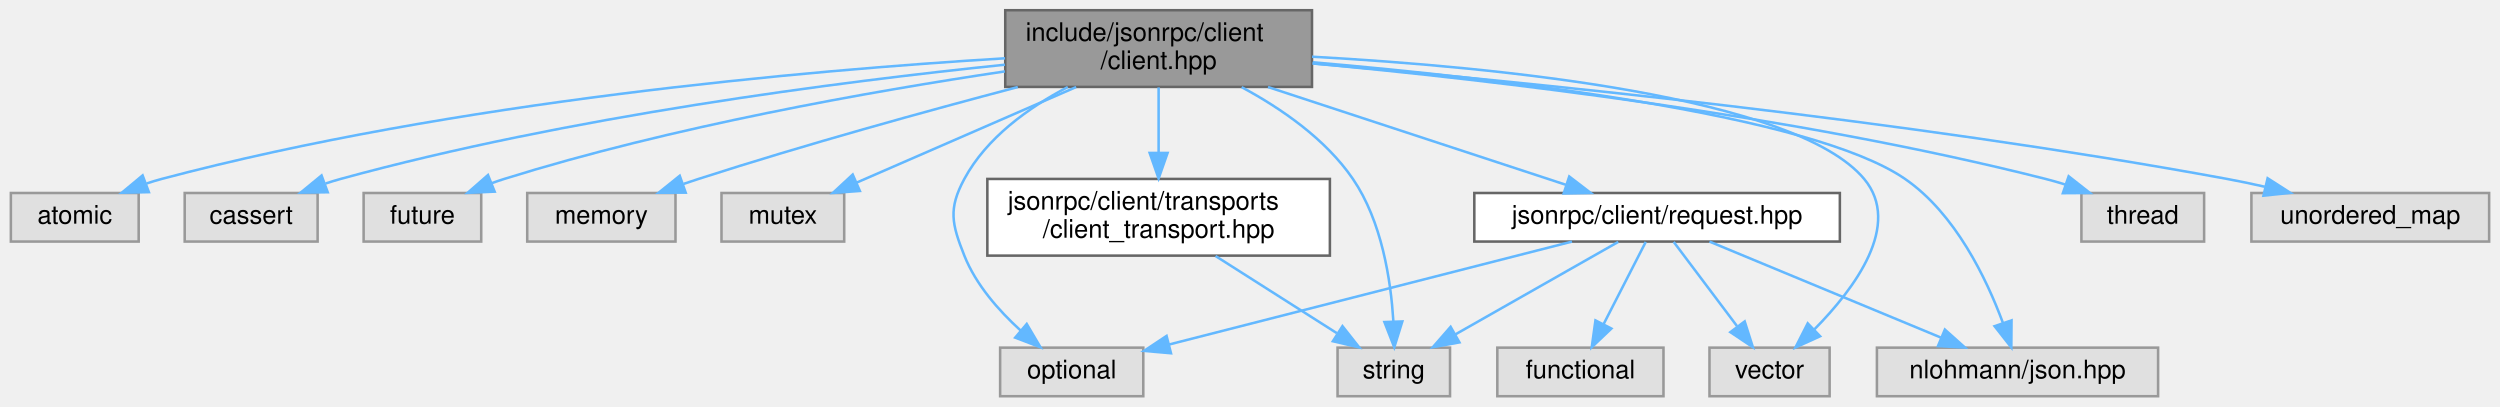
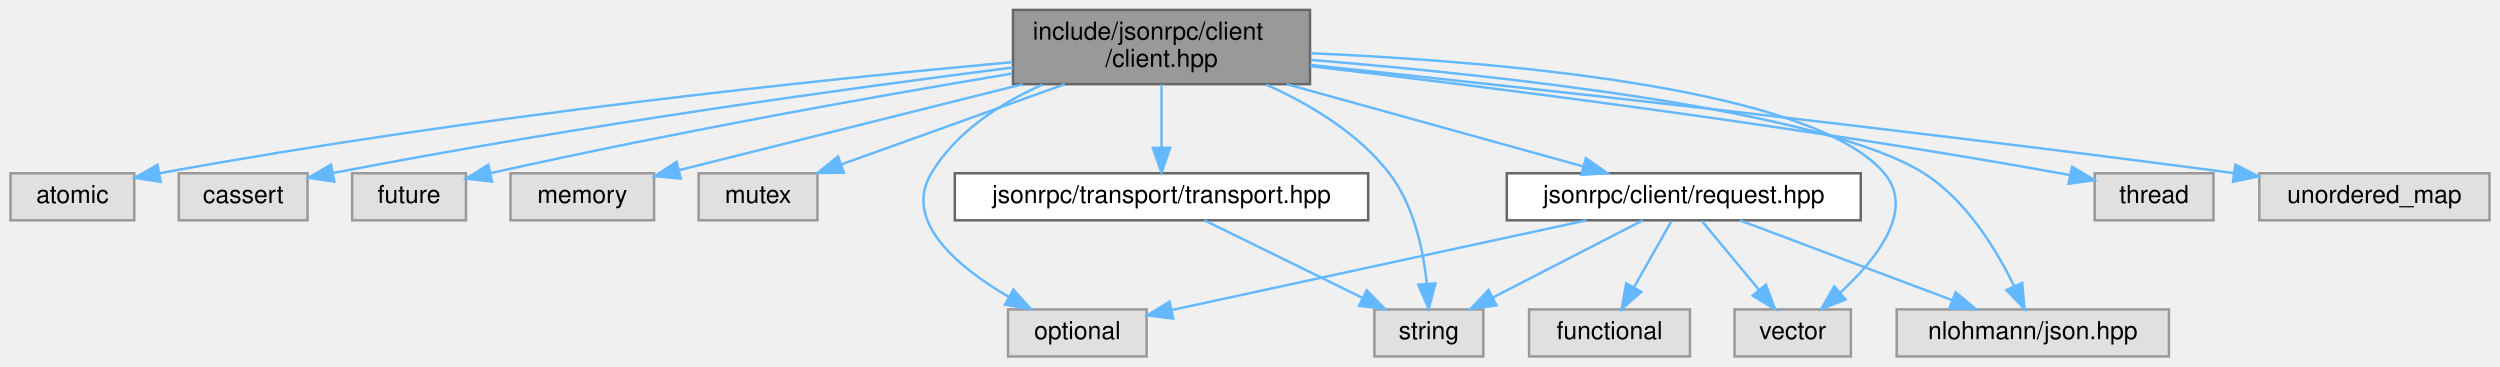
- <svg xmlns="http://www.w3.org/2000/svg" xmlns:xlink="http://www.w3.org/1999/xlink" width="978pt" height="159pt" viewBox="0.00 0.00 977.50 159.00">
-   <g id="graph0" class="graph" transform="scale(1 1) rotate(0) translate(4 155)">
+ <svg xmlns="http://www.w3.org/2000/svg" xmlns:xlink="http://www.w3.org/1999/xlink" width="1010pt" height="148pt" viewBox="0.00 0.00 1009.50 148.00">
+   <g id="graph0" class="graph" transform="scale(1 1) rotate(0) translate(4 144)">
    <g id="Node000001" class="node">
      <g id="a_Node000001">
        <a xlink:title=" ">
-           <polygon fill="#999999" stroke="#666666" points="509,-151 389,-151 389,-121 509,-121 509,-151" />
-           <text text-anchor="start" x="397" y="-139" font-family="Helvetica,sans-Serif" font-size="10.00">include/jsonrpc/client</text>
-           <text text-anchor="middle" x="449" y="-128" font-family="Helvetica,sans-Serif" font-size="10.00">/client.hpp</text>
+           <polygon fill="#999999" stroke="#666666" points="525,-140 405,-140 405,-110 525,-110 525,-140" />
+           <text text-anchor="start" x="413" y="-128" font-family="Helvetica,sans-Serif" font-size="10.00">include/jsonrpc/client</text>
+           <text text-anchor="middle" x="465" y="-117" font-family="Helvetica,sans-Serif" font-size="10.00">/client.hpp</text>
        </a>
      </g>
    </g>
    <g id="Node000002" class="node">
      <g id="a_Node000002">
        <a xlink:title=" ">
-           <polygon fill="#e0e0e0" stroke="#999999" points="50,-79.5 0,-79.5 0,-60.5 50,-60.5 50,-79.5" />
-           <text text-anchor="middle" x="25" y="-67.5" font-family="Helvetica,sans-Serif" font-size="10.00">atomic</text>
+           <polygon fill="#e0e0e0" stroke="#999999" points="50,-74 0,-74 0,-55 50,-55 50,-74" />
+           <text text-anchor="middle" x="25" y="-62" font-family="Helvetica,sans-Serif" font-size="10.00">atomic</text>
        </a>
      </g>
    </g>
    <g id="edge1_Node000001_Node000002" class="edge">
      <g id="a_edge1_Node000001_Node000002">
        <a xlink:title=" ">
-           <path fill="none" stroke="#63b8ff" d="M388.93,-132.2C311.53,-127.49 173.32,-115.3 59,-85 57.06,-84.48 55.08,-83.88 53.1,-83.23" />
-           <polygon fill="#63b8ff" stroke="#63b8ff" points="53.99,-79.83 43.4,-79.61 51.54,-86.38 53.99,-79.83" />
+           <path fill="none" stroke="#63b8ff" d="M404.8,-118.91C327.24,-111.83 188.13,-97.4 60.15,-74.01" />
+           <polygon fill="#63b8ff" stroke="#63b8ff" points="60.65,-70.54 50.18,-72.16 59.37,-77.42 60.65,-70.54" />
        </a>
      </g>
    </g>
    <g id="Node000003" class="node">
      <g id="a_Node000003">
        <a xlink:title=" ">
-           <polygon fill="#e0e0e0" stroke="#999999" points="120,-79.5 68,-79.5 68,-60.5 120,-60.5 120,-79.5" />
-           <text text-anchor="middle" x="94" y="-67.5" font-family="Helvetica,sans-Serif" font-size="10.00">cassert</text>
+           <polygon fill="#e0e0e0" stroke="#999999" points="120,-74 68,-74 68,-55 120,-55 120,-74" />
+           <text text-anchor="middle" x="94" y="-62" font-family="Helvetica,sans-Serif" font-size="10.00">cassert</text>
        </a>
      </g>
    </g>
    <g id="edge2_Node000001_Node000003" class="edge">
      <g id="a_edge2_Node000001_Node000003">
        <a xlink:title=" ">
-           <path fill="none" stroke="#63b8ff" d="M388.88,-129.69C323.92,-123.01 217.8,-109.36 129,-85 127.06,-84.47 125.08,-83.86 123.1,-83.21" />
-           <polygon fill="#63b8ff" stroke="#63b8ff" points="123.95,-79.79 113.35,-79.64 121.54,-86.36 123.95,-79.79" />
+           <path fill="none" stroke="#63b8ff" d="M404.94,-116.73C339.6,-108.45 231.93,-93.71 130.15,-74.08" />
+           <polygon fill="#63b8ff" stroke="#63b8ff" points="130.8,-70.64 120.32,-72.16 129.46,-77.51 130.8,-70.64" />
        </a>
      </g>
    </g>
    <g id="Node000004" class="node">
      <g id="a_Node000004">
        <a xlink:title=" ">
-           <polygon fill="#e0e0e0" stroke="#999999" points="184,-79.5 138,-79.5 138,-60.5 184,-60.5 184,-79.5" />
-           <text text-anchor="middle" x="161" y="-67.5" font-family="Helvetica,sans-Serif" font-size="10.00">future</text>
+           <polygon fill="#e0e0e0" stroke="#999999" points="184,-74 138,-74 138,-55 184,-55 184,-74" />
+           <text text-anchor="middle" x="161" y="-62" font-family="Helvetica,sans-Serif" font-size="10.00">future</text>
        </a>
      </g>
    </g>
    <g id="edge3_Node000001_Node000004" class="edge">
      <g id="a_edge3_Node000001_Node000004">
        <a xlink:title=" ">
-           <path fill="none" stroke="#63b8ff" d="M388.85,-127.07C336.38,-119.25 258.6,-105.48 193,-85 191.37,-84.49 189.71,-83.92 188.05,-83.32" />
-           <polygon fill="#63b8ff" stroke="#63b8ff" points="189.26,-80.03 178.68,-79.56 186.65,-86.53 189.26,-80.03" />
+           <path fill="none" stroke="#63b8ff" d="M404.77,-114.31C351.74,-105.47 272.23,-91.45 194.04,-74.09" />
+           <polygon fill="#63b8ff" stroke="#63b8ff" points="194.54,-70.61 184.02,-71.84 193.01,-77.45 194.54,-70.61" />
        </a>
      </g>
    </g>
    <g id="Node000005" class="node">
      <g id="a_Node000005">
        <a xlink:title=" ">
-           <polygon fill="#e0e0e0" stroke="#999999" points="260,-79.5 202,-79.5 202,-60.5 260,-60.5 260,-79.5" />
-           <text text-anchor="middle" x="231" y="-67.5" font-family="Helvetica,sans-Serif" font-size="10.00">memory</text>
+           <polygon fill="#e0e0e0" stroke="#999999" points="260,-74 202,-74 202,-55 260,-55 260,-74" />
+           <text text-anchor="middle" x="231" y="-62" font-family="Helvetica,sans-Serif" font-size="10.00">memory</text>
        </a>
      </g>
    </g>
    <g id="edge4_Node000001_Node000005" class="edge">
      <g id="a_edge4_Node000001_Node000005">
        <a xlink:title=" ">
-           <path fill="none" stroke="#63b8ff" d="M393.91,-120.95C358.1,-111.51 310.52,-98.39 269,-85 267.09,-84.38 265.14,-83.73 263.17,-83.06" />
-           <polygon fill="#63b8ff" stroke="#63b8ff" points="263.99,-79.64 253.4,-79.6 261.66,-86.24 263.99,-79.64" />
+           <path fill="none" stroke="#63b8ff" d="M408.95,-109.99C366.19,-99.3 308.36,-84.84 270.39,-75.35" />
+           <polygon fill="#63b8ff" stroke="#63b8ff" points="270.79,-71.84 260.24,-72.81 269.09,-78.63 270.79,-71.84" />
        </a>
      </g>
    </g>
    <g id="Node000006" class="node">
      <g id="a_Node000006">
        <a xlink:title=" ">
-           <polygon fill="#e0e0e0" stroke="#999999" points="326,-79.5 278,-79.5 278,-60.5 326,-60.5 326,-79.5" />
-           <text text-anchor="middle" x="302" y="-67.5" font-family="Helvetica,sans-Serif" font-size="10.00">mutex</text>
+           <polygon fill="#e0e0e0" stroke="#999999" points="326,-74 278,-74 278,-55 326,-55 326,-74" />
+           <text text-anchor="middle" x="302" y="-62" font-family="Helvetica,sans-Serif" font-size="10.00">mutex</text>
        </a>
      </g>
    </g>
    <g id="edge5_Node000001_Node000006" class="edge">
      <g id="a_edge5_Node000001_Node000006">
        <a xlink:title=" ">
-           <path fill="none" stroke="#63b8ff" d="M416.74,-120.95C391.07,-109.78 355.49,-94.29 330.78,-83.53" />
-           <polygon fill="#63b8ff" stroke="#63b8ff" points="332.13,-80.3 321.56,-79.52 329.33,-86.72 332.13,-80.3" />
+           <path fill="none" stroke="#63b8ff" d="M425.96,-109.99C398.4,-100.1 361.85,-86.98 335.59,-77.56" />
+           <polygon fill="#63b8ff" stroke="#63b8ff" points="336.67,-74.22 326.07,-74.14 334.3,-80.81 336.67,-74.22" />
        </a>
      </g>
    </g>
    <g id="Node000007" class="node">
      <g id="a_Node000007">
        <a xlink:title=" ">
-           <polygon fill="#e0e0e0" stroke="#999999" points="443,-19 387,-19 387,0 443,0 443,-19" />
-           <text text-anchor="middle" x="415" y="-7" font-family="Helvetica,sans-Serif" font-size="10.00">optional</text>
+           <polygon fill="#e0e0e0" stroke="#999999" points="459,-19 403,-19 403,0 459,0 459,-19" />
+           <text text-anchor="middle" x="431" y="-7" font-family="Helvetica,sans-Serif" font-size="10.00">optional</text>
        </a>
      </g>
    </g>
    <g id="edge6_Node000001_Node000007" class="edge">
      <g id="a_edge6_Node000001_Node000007">
        <a xlink:title=" ">
-           <path fill="none" stroke="#63b8ff" d="M413.47,-120.96C398.11,-112.9 381.69,-101.13 373,-85 366.67,-73.26 368.08,-67.39 373,-55 377.52,-43.63 386.47,-33.48 394.96,-25.76" />
-           <polygon fill="#63b8ff" stroke="#63b8ff" points="397.41,-28.27 402.79,-19.14 392.89,-22.92 397.41,-28.27" />
+           <path fill="none" stroke="#63b8ff" d="M416.9,-109.8C399.63,-102.12 381.97,-90.68 372,-74 360.36,-54.53 382.87,-35.98 403.36,-24.01" />
+           <polygon fill="#63b8ff" stroke="#63b8ff" points="405.13,-27.03 412.2,-19.15 401.75,-20.9 405.13,-27.03" />
        </a>
      </g>
    </g>
    <g id="Node000008" class="node">
      <g id="a_Node000008">
        <a xlink:title=" ">
-           <polygon fill="#e0e0e0" stroke="#999999" points="563,-19 519,-19 519,0 563,0 563,-19" />
-           <text text-anchor="middle" x="541" y="-7" font-family="Helvetica,sans-Serif" font-size="10.00">string</text>
+           <polygon fill="#e0e0e0" stroke="#999999" points="595,-19 551,-19 551,0 595,0 595,-19" />
+           <text text-anchor="middle" x="573" y="-7" font-family="Helvetica,sans-Serif" font-size="10.00">string</text>
        </a>
      </g>
    </g>
    <g id="edge7_Node000001_Node000008" class="edge">
      <g id="a_edge7_Node000001_Node000008">
        <a xlink:title=" ">
-           <path fill="none" stroke="#63b8ff" d="M481.49,-120.9C496.93,-112.6 514.3,-100.64 525,-85 536.3,-68.49 539.84,-45.47 540.83,-29.41" />
-           <polygon fill="#63b8ff" stroke="#63b8ff" points="544.34,-29.25 541.19,-19.13 537.34,-29.01 544.34,-29.25" />
+           <path fill="none" stroke="#63b8ff" d="M507.26,-109.82C525.01,-101.87 544.41,-90.23 557,-74 566.91,-61.23 570.75,-43.06 572.2,-29.42" />
+           <polygon fill="#63b8ff" stroke="#63b8ff" points="575.71,-29.48 572.94,-19.25 568.72,-28.97 575.71,-29.48" />
        </a>
      </g>
    </g>
    <g id="Node000009" class="node">
      <g id="a_Node000009">
        <a xlink:title=" ">
-           <polygon fill="#e0e0e0" stroke="#999999" points="858,-79.5 810,-79.5 810,-60.5 858,-60.5 858,-79.5" />
-           <text text-anchor="middle" x="834" y="-67.5" font-family="Helvetica,sans-Serif" font-size="10.00">thread</text>
+           <polygon fill="#e0e0e0" stroke="#999999" points="890,-74 842,-74 842,-55 890,-55 890,-74" />
+           <text text-anchor="middle" x="866" y="-62" font-family="Helvetica,sans-Serif" font-size="10.00">thread</text>
        </a>
      </g>
    </g>
    <g id="edge8_Node000001_Node000009" class="edge">
      <g id="a_edge8_Node000001_Node000009">
        <a xlink:title=" ">
-           <path fill="none" stroke="#63b8ff" d="M509.3,-130.18C579.12,-123.71 697.17,-110.03 796,-85 798.5,-84.37 801.07,-83.62 803.64,-82.82" />
-           <polygon fill="#63b8ff" stroke="#63b8ff" points="805.01,-86.05 813.34,-79.5 802.75,-79.43 805.01,-86.05" />
+           <path fill="none" stroke="#63b8ff" d="M525.3,-117.25C597.52,-108.81 722.04,-93.11 828,-74 829.27,-73.77 830.57,-73.53 831.87,-73.28" />
+           <polygon fill="#63b8ff" stroke="#63b8ff" points="832.85,-76.65 841.94,-71.2 831.44,-69.79 832.85,-76.65" />
        </a>
      </g>
    </g>
    <g id="Node000010" class="node">
      <g id="a_Node000010">
        <a xlink:title=" ">
-           <polygon fill="#e0e0e0" stroke="#999999" points="969.5,-79.5 876.5,-79.5 876.5,-60.5 969.5,-60.5 969.5,-79.5" />
-           <text text-anchor="middle" x="923" y="-67.5" font-family="Helvetica,sans-Serif" font-size="10.00">unordered_map</text>
+           <polygon fill="#e0e0e0" stroke="#999999" points="1001.5,-74 908.5,-74 908.5,-55 1001.5,-55 1001.5,-74" />
+           <text text-anchor="middle" x="955" y="-62" font-family="Helvetica,sans-Serif" font-size="10.00">unordered_map</text>
        </a>
      </g>
    </g>
    <g id="edge9_Node000001_Node000010" class="edge">
      <g id="a_edge9_Node000001_Node000010">
        <a xlink:title=" ">
-           <path fill="none" stroke="#63b8ff" d="M509.23,-130.19C590.79,-123.14 740.67,-108.25 867,-85 871.8,-84.12 876.8,-83.06 881.75,-81.94" />
-           <polygon fill="#63b8ff" stroke="#63b8ff" points="882.84,-85.27 891.76,-79.55 881.22,-78.46 882.84,-85.27" />
+           <path fill="none" stroke="#63b8ff" d="M525.11,-117.77C606.99,-109.12 758.44,-92.58 898.22,-74.06" />
+           <polygon fill="#63b8ff" stroke="#63b8ff" points="898.82,-77.51 908.27,-72.72 897.89,-70.57 898.82,-77.51" />
        </a>
      </g>
    </g>
    <g id="Node000011" class="node">
      <g id="a_Node000011">
        <a xlink:title=" ">
-           <polygon fill="#e0e0e0" stroke="#999999" points="711.5,-19 664.5,-19 664.5,0 711.5,0 711.5,-19" />
-           <text text-anchor="middle" x="688" y="-7" font-family="Helvetica,sans-Serif" font-size="10.00">vector</text>
+           <polygon fill="#e0e0e0" stroke="#999999" points="743.5,-19 696.5,-19 696.5,0 743.5,0 743.5,-19" />
+           <text text-anchor="middle" x="720" y="-7" font-family="Helvetica,sans-Serif" font-size="10.00">vector</text>
        </a>
      </g>
    </g>
    <g id="edge10_Node000001_Node000011" class="edge">
      <g id="a_edge10_Node000001_Node000011">
        <a xlink:title=" ">
-           <path fill="none" stroke="#63b8ff" d="M509.03,-132.82C581.78,-128.77 698.04,-117.28 725,-85 739.96,-67.09 721.3,-42.11 705.5,-26.12" />
-           <polygon fill="#63b8ff" stroke="#63b8ff" points="707.77,-23.46 698.13,-19.07 702.93,-28.51 707.77,-23.46" />
+           <path fill="none" stroke="#63b8ff" d="M525.16,-122.5C601.83,-119.17 727.95,-108.45 757,-74 769.56,-59.1 753.97,-39.38 739.34,-25.89" />
+           <polygon fill="#63b8ff" stroke="#63b8ff" points="741.35,-23.01 731.5,-19.11 736.77,-28.3 741.35,-23.01" />
        </a>
      </g>
    </g>
    <g id="Node000012" class="node">
      <g id="a_Node000012">
        <a xlink:title=" ">
-           <polygon fill="#e0e0e0" stroke="#999999" points="840,-19 730,-19 730,0 840,0 840,-19" />
-           <text text-anchor="middle" x="785" y="-7" font-family="Helvetica,sans-Serif" font-size="10.00">nlohmann/json.hpp</text>
+           <polygon fill="#e0e0e0" stroke="#999999" points="872,-19 762,-19 762,0 872,0 872,-19" />
+           <text text-anchor="middle" x="817" y="-7" font-family="Helvetica,sans-Serif" font-size="10.00">nlohmann/json.hpp</text>
        </a>
      </g>
    </g>
    <g id="edge11_Node000001_Node000012" class="edge">
      <g id="a_edge11_Node000001_Node000012">
        <a xlink:title=" ">
-           <path fill="none" stroke="#63b8ff" d="M509.31,-130.63C583.55,-124.25 704.32,-110.28 741,-85 760.67,-71.45 772.88,-45.99 779.31,-28.64" />
-           <polygon fill="#63b8ff" stroke="#63b8ff" points="782.66,-29.67 782.58,-19.07 776.03,-27.4 782.66,-29.67" />
+           <path fill="none" stroke="#63b8ff" d="M525.29,-119.8C602.96,-113.45 732.8,-99.37 773,-74 790.14,-63.18 802.38,-43.01 809.53,-28.29" />
+           <polygon fill="#63b8ff" stroke="#63b8ff" points="812.73,-29.71 813.66,-19.16 806.35,-26.83 812.73,-29.71" />
        </a>
      </g>
    </g>
    <g id="Node000013" class="node">
      <g id="a_Node000013">
        <a xlink:href="client_2request_8hpp.html" target="_top" xlink:title=" ">
-           <polygon fill="white" stroke="#666666" points="715.5,-79.5 572.5,-79.5 572.5,-60.5 715.5,-60.5 715.5,-79.5" />
-           <text text-anchor="middle" x="644" y="-67.5" font-family="Helvetica,sans-Serif" font-size="10.00">jsonrpc/client/request.hpp</text>
+           <polygon fill="white" stroke="#666666" points="747.5,-74 604.5,-74 604.5,-55 747.5,-55 747.5,-74" />
+           <text text-anchor="middle" x="676" y="-62" font-family="Helvetica,sans-Serif" font-size="10.00">jsonrpc/client/request.hpp</text>
        </a>
      </g>
    </g>
    <g id="edge12_Node000001_Node000013" class="edge">
      <g id="a_edge12_Node000001_Node000013">
        <a xlink:title=" ">
-           <path fill="none" stroke="#63b8ff" d="M491.79,-120.95C526.74,-109.48 575.56,-93.46 608.4,-82.68" />
-           <polygon fill="#63b8ff" stroke="#63b8ff" points="609.64,-85.96 618.05,-79.52 607.46,-79.31 609.64,-85.96" />
+           <path fill="none" stroke="#63b8ff" d="M515.54,-109.99C552.27,-99.8 601.33,-86.2 635.49,-76.73" />
+           <polygon fill="#63b8ff" stroke="#63b8ff" points="636.45,-80.1 645.15,-74.05 634.58,-73.35 636.45,-80.1" />
        </a>
      </g>
    </g>
    <g id="Node000015" class="node">
      <g id="a_Node000015">
-         <a xlink:href="client__transport_8hpp.html" target="_top" xlink:title=" ">
-           <polygon fill="white" stroke="#666666" points="516,-85 382,-85 382,-55 516,-55 516,-85" />
-           <text text-anchor="start" x="390" y="-73" font-family="Helvetica,sans-Serif" font-size="10.00">jsonrpc/client/transports</text>
-           <text text-anchor="middle" x="449" y="-62" font-family="Helvetica,sans-Serif" font-size="10.00">/client_transport.hpp</text>
+         <a xlink:href="transport_8hpp.html" target="_top" xlink:title=" ">
+           <polygon fill="white" stroke="#666666" points="548.5,-74 381.5,-74 381.5,-55 548.5,-55 548.5,-74" />
+           <text text-anchor="middle" x="465" y="-62" font-family="Helvetica,sans-Serif" font-size="10.00">jsonrpc/transport/transport.hpp</text>
        </a>
      </g>
    </g>
    <g id="edge18_Node000001_Node000015" class="edge">
      <g id="a_edge18_Node000001_Node000015">
        <a xlink:title=" ">
-           <path fill="none" stroke="#63b8ff" d="M449,-120.8C449,-113.34 449,-103.99 449,-95.41" />
-           <polygon fill="#63b8ff" stroke="#63b8ff" points="452.5,-95.16 449,-85.16 445.5,-95.16 452.5,-95.16" />
+           <path fill="none" stroke="#63b8ff" d="M465,-109.84C465,-102.21 465,-92.7 465,-84.45" />
+           <polygon fill="#63b8ff" stroke="#63b8ff" points="468.5,-84.27 465,-74.27 461.5,-84.27 468.5,-84.27" />
        </a>
      </g>
    </g>
    <g id="edge14_Node000013_Node000007" class="edge">
      <g id="a_edge14_Node000013_Node000007">
        <a xlink:title=" ">
-           <path fill="none" stroke="#63b8ff" d="M610.7,-60.49C568.81,-49.79 497.04,-31.46 453.04,-20.22" />
-           <polygon fill="#63b8ff" stroke="#63b8ff" points="453.84,-16.81 443.28,-17.73 452.11,-23.59 453.84,-16.81" />
+           <path fill="none" stroke="#63b8ff" d="M636.64,-54.98C590.48,-45 514.52,-28.57 468.98,-18.72" />
+           <polygon fill="#63b8ff" stroke="#63b8ff" points="469.71,-15.29 459.19,-16.6 468.23,-22.13 469.71,-15.29" />
        </a>
      </g>
    </g>
    <g id="edge15_Node000013_Node000008" class="edge">
      <g id="a_edge15_Node000013_Node000008">
        <a xlink:title=" ">
-           <path fill="none" stroke="#63b8ff" d="M628.8,-60.37C611.99,-50.82 584.68,-35.31 564.98,-24.12" />
-           <polygon fill="#63b8ff" stroke="#63b8ff" points="566.68,-21.06 556.26,-19.17 563.23,-27.15 566.68,-21.06" />
+           <path fill="none" stroke="#63b8ff" d="M659.45,-54.98C643.11,-46.57 617.87,-33.59 598.87,-23.81" />
+           <polygon fill="#63b8ff" stroke="#63b8ff" points="600.34,-20.63 589.85,-19.17 597.14,-26.86 600.34,-20.63" />
        </a>
      </g>
    </g>
    <g id="edge16_Node000013_Node000011" class="edge">
      <g id="a_edge16_Node000013_Node000011">
        <a xlink:title=" ">
-           <path fill="none" stroke="#63b8ff" d="M650.49,-60.37C656.99,-51.73 667.16,-38.2 675.28,-27.42" />
-           <polygon fill="#63b8ff" stroke="#63b8ff" points="678.27,-29.26 681.48,-19.17 672.67,-25.06 678.27,-29.26" />
+           <path fill="none" stroke="#63b8ff" d="M683.27,-54.75C689.54,-47.18 698.79,-36.05 706.43,-26.84" />
+           <polygon fill="#63b8ff" stroke="#63b8ff" points="709.17,-29.02 712.87,-19.09 703.79,-24.55 709.17,-29.02" />
        </a>
      </g>
    </g>
    <g id="edge17_Node000013_Node000012" class="edge">
      <g id="a_edge17_Node000013_Node000012">
        <a xlink:title=" ">
-           <path fill="none" stroke="#63b8ff" d="M664.5,-60.49C688.31,-50.62 727.79,-34.23 755.04,-22.93" />
-           <polygon fill="#63b8ff" stroke="#63b8ff" points="756.58,-26.08 764.47,-19.02 753.89,-19.62 756.58,-26.08" />
+           <path fill="none" stroke="#63b8ff" d="M698.65,-54.98C721.85,-46.27 758.12,-32.63 784.4,-22.75" />
+           <polygon fill="#63b8ff" stroke="#63b8ff" points="785.8,-25.97 793.93,-19.17 783.34,-19.41 785.8,-25.97" />
        </a>
      </g>
    </g>
    <g id="Node000014" class="node">
      <g id="a_Node000014">
        <a xlink:title=" ">
-           <polygon fill="#e0e0e0" stroke="#999999" points="646.5,-19 581.5,-19 581.5,0 646.5,0 646.5,-19" />
-           <text text-anchor="middle" x="614" y="-7" font-family="Helvetica,sans-Serif" font-size="10.00">functional</text>
+           <polygon fill="#e0e0e0" stroke="#999999" points="678.5,-19 613.5,-19 613.5,0 678.5,0 678.5,-19" />
+           <text text-anchor="middle" x="646" y="-7" font-family="Helvetica,sans-Serif" font-size="10.00">functional</text>
        </a>
      </g>
    </g>
    <g id="edge13_Node000013_Node000014" class="edge">
      <g id="a_edge13_Node000013_Node000014">
        <a xlink:title=" ">
-           <path fill="none" stroke="#63b8ff" d="M639.57,-60.37C635.23,-51.9 628.48,-38.74 623.01,-28.07" />
-           <polygon fill="#63b8ff" stroke="#63b8ff" points="626.12,-26.47 618.44,-19.17 619.89,-29.66 626.12,-26.47" />
+           <path fill="none" stroke="#63b8ff" d="M671.05,-54.75C666.94,-47.49 660.97,-36.95 655.9,-27.98" />
+           <polygon fill="#63b8ff" stroke="#63b8ff" points="658.83,-26.07 650.86,-19.09 652.74,-29.52 658.83,-26.07" />
        </a>
      </g>
    </g>
    <g id="edge19_Node000015_Node000008" class="edge">
      <g id="a_edge19_Node000015_Node000008">
        <a xlink:title=" ">
-           <path fill="none" stroke="#63b8ff" d="M471.27,-54.84C485.67,-45.68 504.33,-33.82 518.73,-24.66" />
-           <polygon fill="#63b8ff" stroke="#63b8ff" points="520.92,-27.41 527.48,-19.09 517.17,-21.51 520.92,-27.41" />
+           <path fill="none" stroke="#63b8ff" d="M482.35,-54.98C499.57,-46.54 526.2,-33.47 546.15,-23.68" />
+           <polygon fill="#63b8ff" stroke="#63b8ff" points="547.9,-26.72 555.33,-19.17 544.81,-20.43 547.9,-26.72" />
        </a>
      </g>
    </g>
  </g>
</svg>
